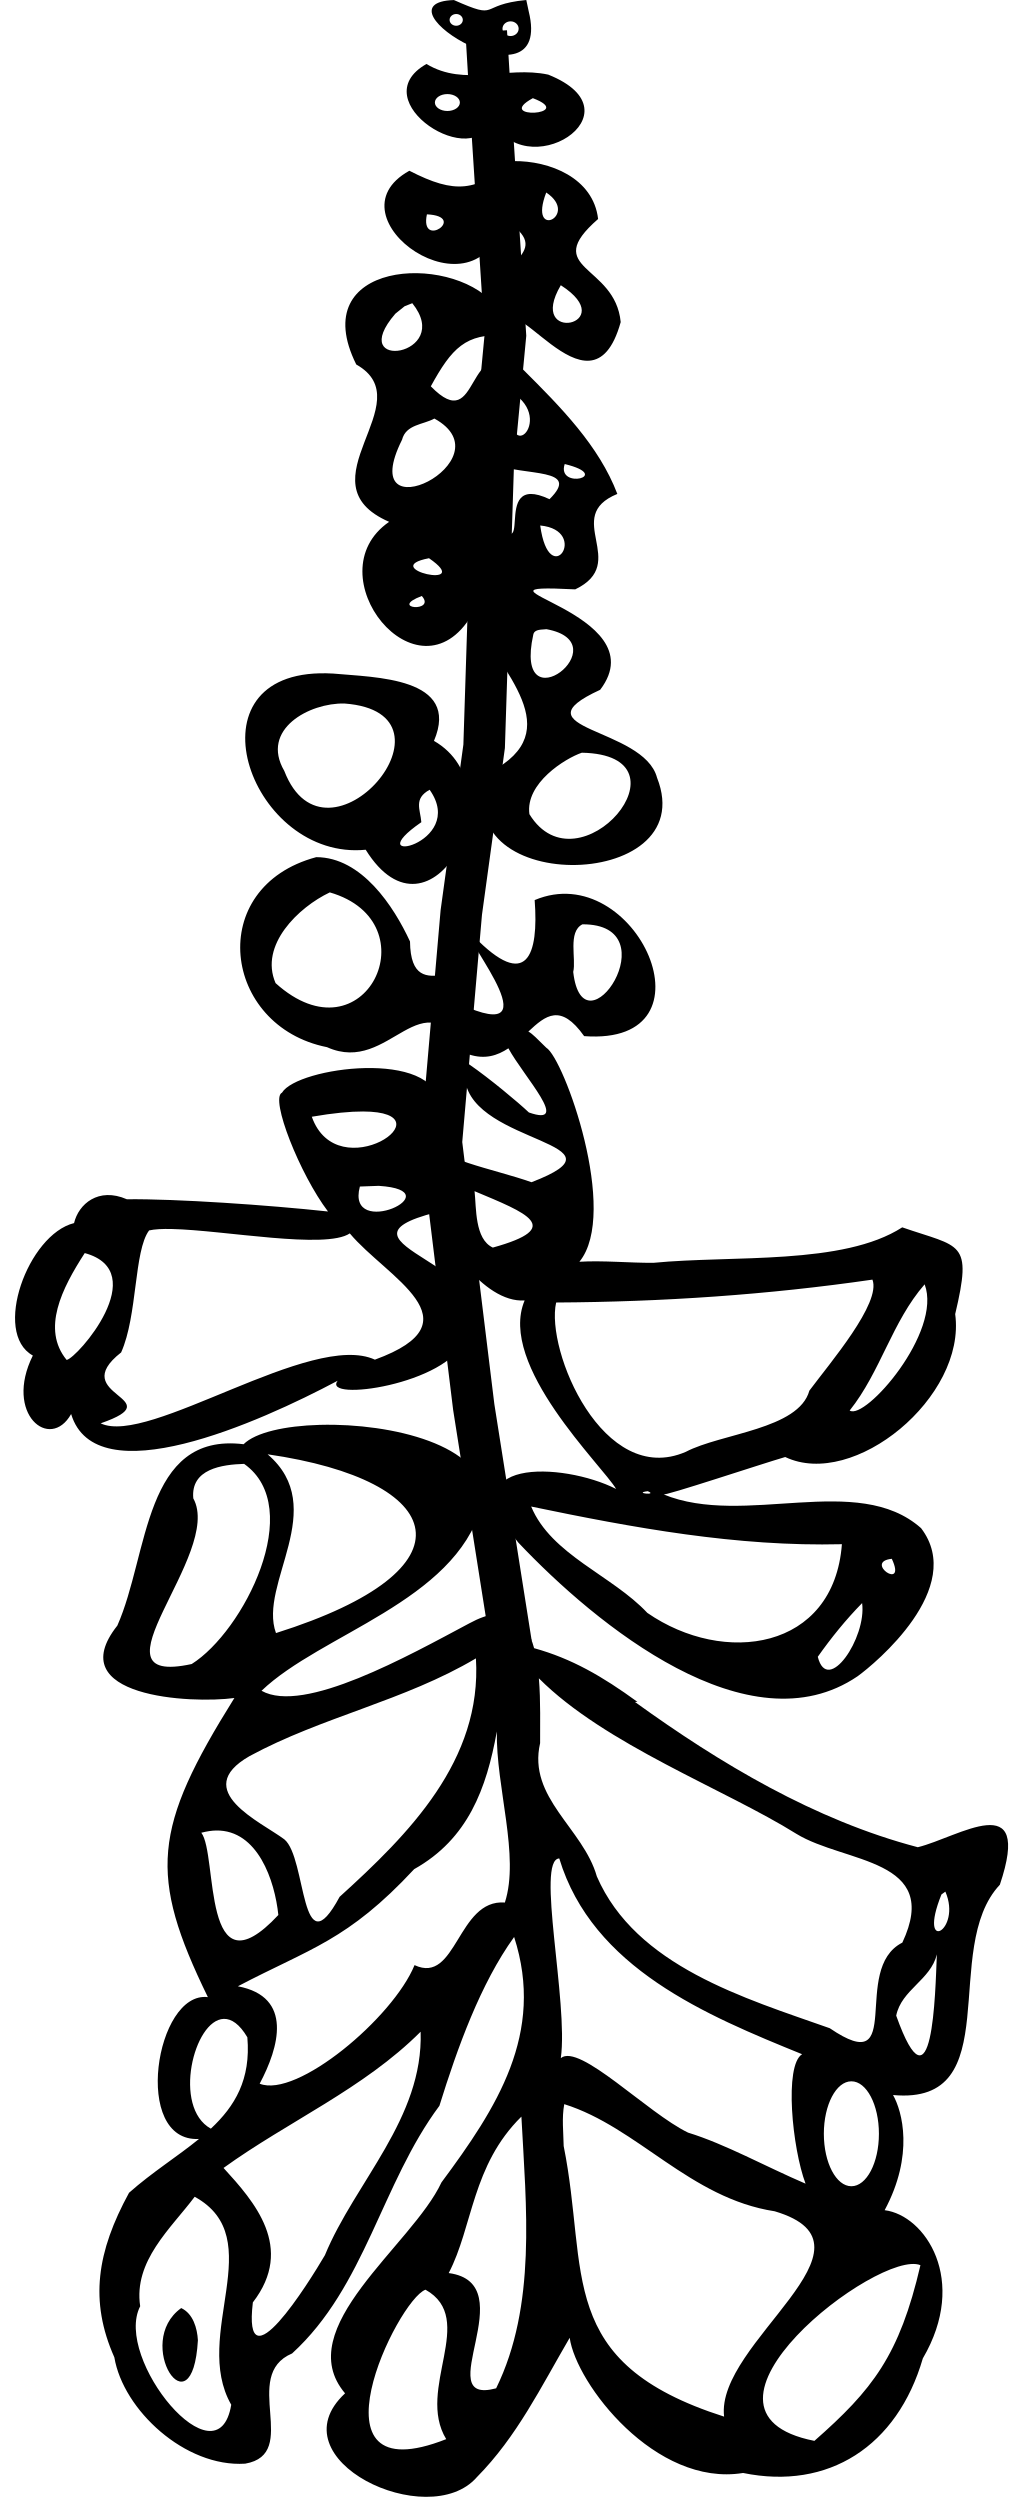
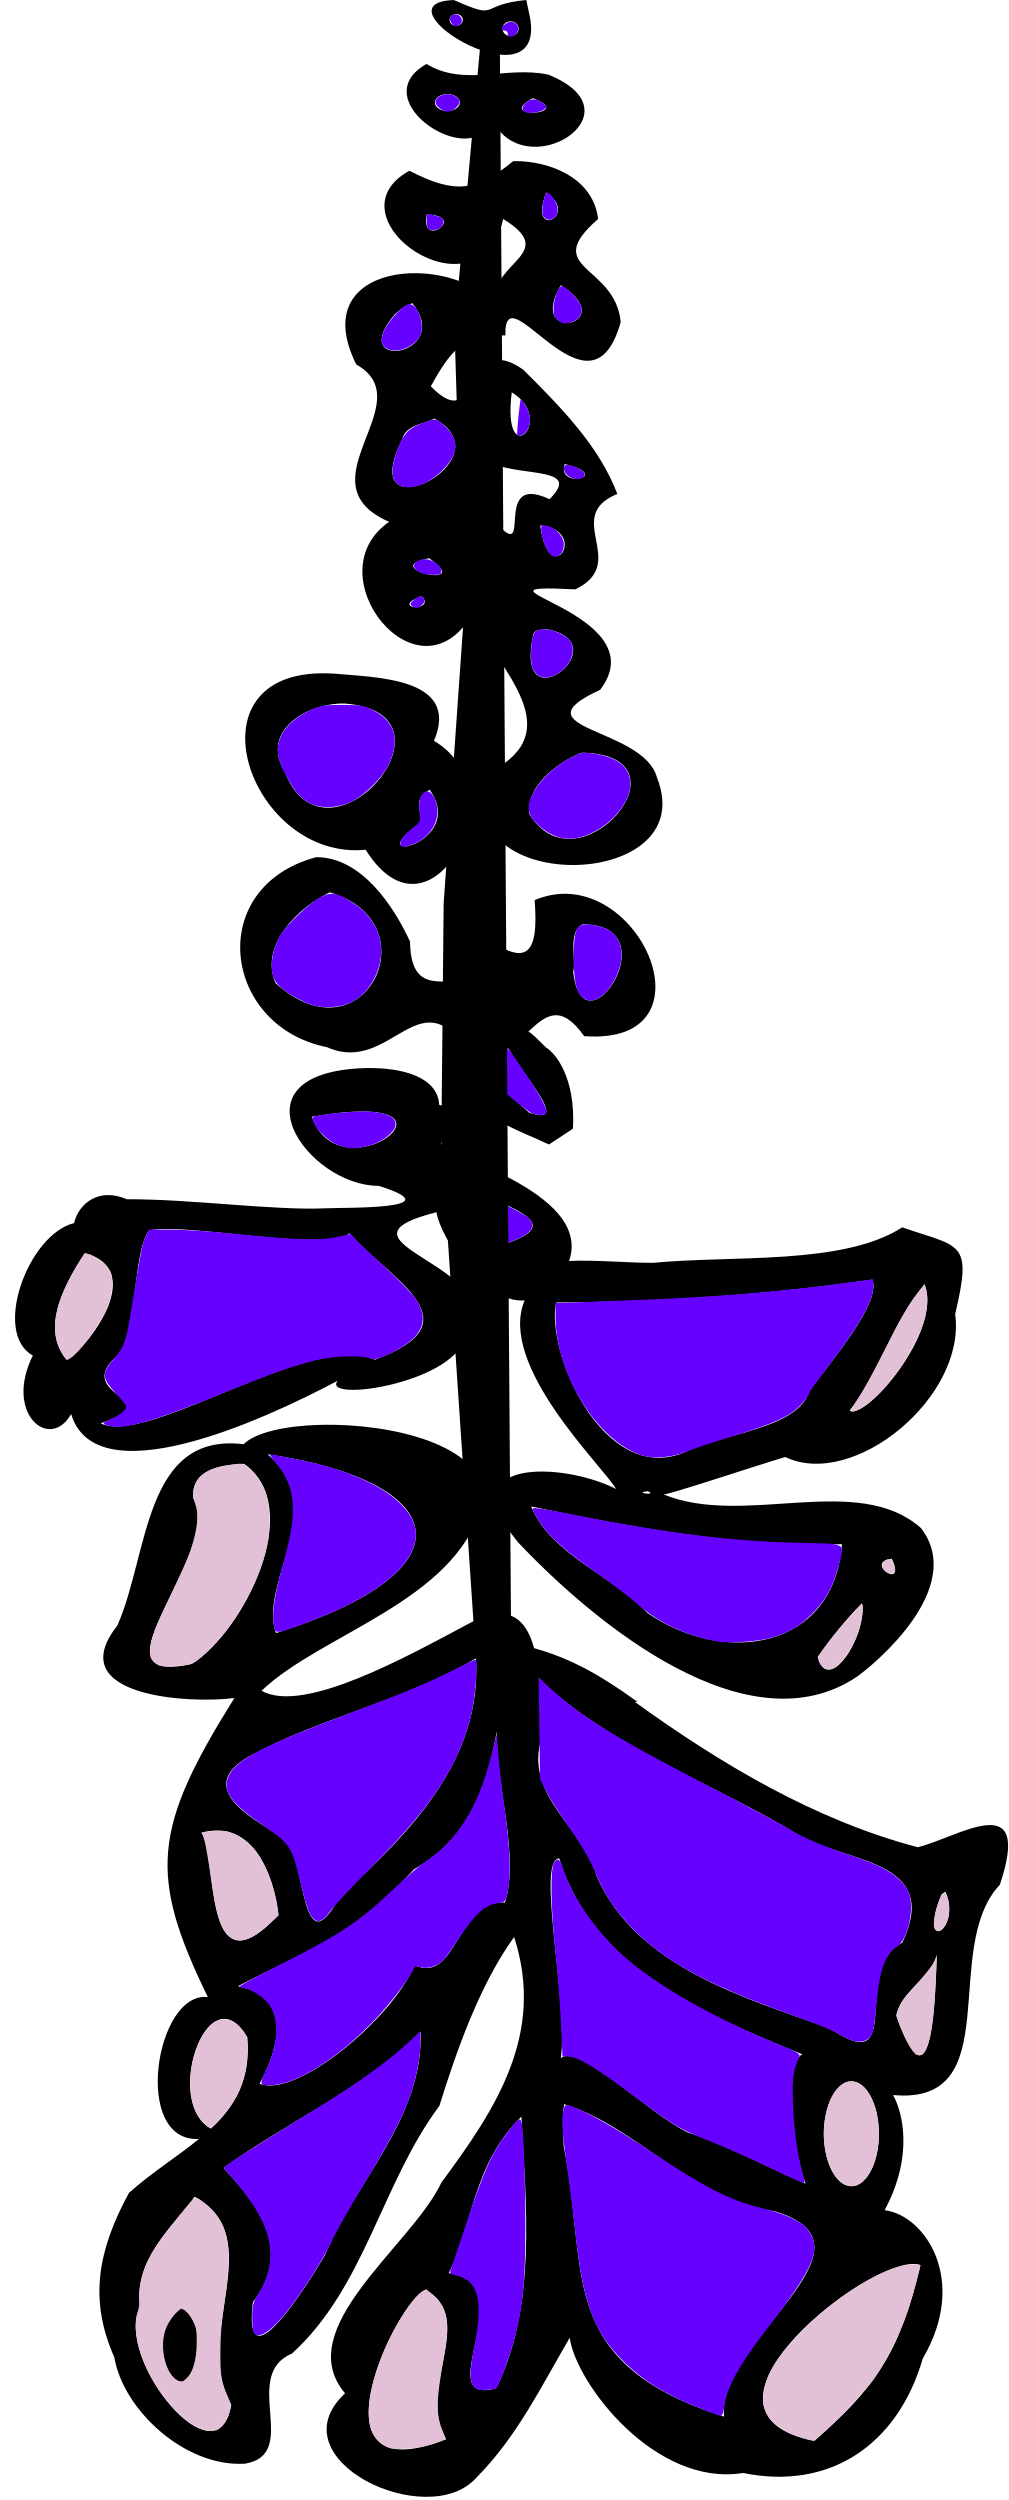
<svg xmlns="http://www.w3.org/2000/svg" version="1.1" id="svg109" xml:space="preserve" width="135.783" height="336.479" viewBox="0 0 135.783 336.479">
  <defs id="defs113" />
  <g id="g117" transform="matrix(1.333333,0,0,-1.333333,-311.3093,1029.318)">
    <g id="g119" transform="matrix(610.6,0,0,789.1,0.7,1.4)">
-       <path style="fill:#000000;stroke-width:0.48" d="M 70.834,0 C 64.186,0.634 67.424,2.809 61.092,0.006 49.737,0.391 74.585,15.382 71.158,1.521 Z m -9.432,1.885 c 0.491,5.904e-4 0.889,0.355 0.889,0.791 1e-5,0.436 -0.398,0.79 -0.889,0.791 -0.492,3.68e-4 -0.891,-0.354 -0.891,-0.791 -9e-6,-0.437 0.399,-0.791 0.891,-0.791 z m 7.316,0.988 c 0.601,-1.338e-4 1.089,0.443 1.088,0.99 -2.85e-4,0.546 -0.487,0.988 -1.088,0.988 C 68.118,4.852 67.631,4.409 67.631,3.863 67.63,3.317 68.117,2.873 68.719,2.873 Z M 57.4,8.611 c -8.79,4.973 6.821,14.842 8.74,7.285 4.282,9.41 20.545,-0.694 7.648,-5.852 C 68.103,8.831 62.565,11.731 57.4,8.611 Z m 2.814,4.051 c 0.928,-2.85e-4 1.681,0.509 1.682,1.137 0.001,0.629 -0.752,1.139 -1.682,1.139 -0.93,2.87e-4 -1.683,-0.51 -1.682,-1.139 2.81e-4,-0.628 0.753,-1.137 1.682,-1.137 z m 11.504,0.551 c 6.001,2.282 -5.371,2.923 0,0 z m -2.641,8.471 c -4.968,4.075 -7.758,4.498 -13.98,1.297 -11.329,6.277 9.412,20.702 12.627,6.488 7.526,4.651 -1.467,5.649 -1.326,11.342 -5.914,-6.778 -25.373,-5.687 -18.449,8.246 9.02,5.074 -7.634,15.928 4.424,21.178 -10.225,7.067 3.867,24.712 11.133,12.521 3.993,7.736 13.077,15.591 2.502,21.137 -7.007,16.682 28.624,16.47 22.424,0.781 C 86.641,97.851 69.174,98.178 80.779,92.84 88.782,82.311 60.161,78.449 77.424,79.324 84.853,75.742 75.599,69.548 83.088,66.479 80.619,59.99 75.468,54.784 70.4,49.734 62.38,44.155 64.787,58.989 57.984,51.996 60.796,46.872 62.666,44.825 68.023,45.15 67.75,35.969 79.454,58.052 83.541,43.35 82.795,35.535 72.644,36.326 80.5,29.475 79.864,23.948 73.983,21.609 69.078,21.684 Z m 4.441,4.227 c 4.588,3.071 -2.519,6.567 0,0 z m -16.059,2.938 c 5.578,0.265 -1.01,4.783 0,0 z m 18.02,9.539 c 8.267,5.306 -4.748,8.069 0,0 z m -19.988,2.42 c 5.695,7.079 -9.128,9.352 -2.279,1.412 l 1.246,-1.002 z m 13.389,12 c 6.135,3.723 -1.382,11.021 0,0 z m -10.414,3.527 c 10.12,5.583 -10.934,16.023 -4.354,2.848 0.529,-2.07 2.841,-2.013 4.354,-2.848 z m 7.914,6.117 c 4.316,1.694 11.916,0.445 7.578,4.734 -8.544,-4.024 -1.01,10.988 -8.643,1.48 -3.475,-1.216 1.545,-3.822 1.064,-6.215 z m 9.625,0.004 c 6.678,1.627 -1.15,3.496 0,0 z m -3.297,8.27 c 6.752,0.655 1.232,8.989 0,0 z m -7.562,3.203 c 1.943,4.04 -1.804,5.605 0,0 z m -7.406,1.203 c 6.342,4.365 -7.066,1.353 0,0 z m -0.969,5.082 c 2.002,2.242 -4.607,1.737 0,0 z m 16.779,4.469 c 10.086,1.854 -4.536,13.294 -1.775,0.736 0.156,-0.801 1.237,-0.647 1.775,-0.736 z m -30.529,5.939 c -18.042,0.439 -9.089,25.26 6.199,23.746 8.742,14.088 20.649,-8.058 9.188,-14.652 3.644,-8.585 -7.99,-8.536 -13.557,-9.059 -0.639,-0.038 -1.248,-0.049 -1.83,-0.035 z m 3.348,4.066 c 16.895,1.255 -2.446,23.757 -8.107,9.07 -3.26,-5.595 3.386,-9.188 8.107,-9.07 z m 31.939,6.621 c 15.512,0.301 -0.467,19.002 -7.055,8.271 -0.572,-4.165 4.82,-7.507 7.055,-8.271 z m -20.484,4.986 c 5.215,7.36 -10.007,10.498 -1.115,4.365 -0.143,-1.743 -1.059,-3.166 1.115,-4.365 z m -15.258,9.07 c -15.037,4.031 -12.617,22.776 1.449,25.576 8.597,3.876 12.598,-9.942 19.1,0.975 2.161,0.716 3.851,0.15 5.311,-0.822 2.089,3.844 8.519,10.647 2.758,8.635 -2.853,-2.717 -15.685,-13.069 -8.582,-4.355 1.134,8.645 22.843,8.419 8.932,13.742 -4.95,-1.765 -13.687,-3.335 -12.133,-5.357 1.929,-2.77 5.295,-3.466 -0.287,-5.055 -0.421,-7.568 -19.112,-5.085 -21.16,-1.637 -1.653,0.762 2.419,11.023 6.191,15.99 -8.05,-0.871 -20.427,-1.72 -27.074,-1.648 -3.843,-1.675 -6.501,0.664 -7.104,3.209 -6.194,1.53 -11.037,14.794 -5.547,17.826 -3.913,7.86 2.307,12.939 5.154,7.873 3.303,10.956 25.23,1.184 35.875,-4.482 -2.241,2.898 14.989,0.528 17.104,-5.6 7.559,-9.853 -20.264,-12.89 -3.805,-17.082 0.469,3.292 6.255,12.268 11.865,11.875 -3.692,8.717 10.522,22.291 12.309,25.373 -7.176,-3.651 -22.637,-4.24 -13.174,7.201 10.5,11.117 31.089,27.94 45.68,18.008 2.341,-1.69 14.664,-11.904 8.543,-19.93 -8.566,-7.611 -23.783,-0.053 -34.682,-4.555 -0.037,0.322 13.199,-4.093 16.395,-5.023 9.215,4.389 24.388,-8.066 22.877,-19.238 2.355,-9.929 0.737,-8.941 -7.129,-11.674 v 0.002 c -7.954,5.129 -22.8,3.732 -33.484,4.773 -3.158,0.023 -6.841,-0.337 -9.967,-0.143 5.404,-6.578 -2.077,-27.396 -4.463,-28.814 -1.24,-1.21 -1.824,-1.854 -2.404,-2.17 2.327,-2.177 4.345,-3.845 7.508,0.617 18.45,1.37 6.942,-24.059 -6.66,-18.312 0.554,7.407 -1.024,12.266 -8.189,4.879 -3.338,-2.018 11.063,14.463 -0.758,9.602 1.291,-9.701 -7.714,0.988 -7.832,-8.91 -2.175,-4.705 -6.494,-11.339 -12.615,-11.348 z m 1.822,4.744 c 13.808,3.997 4.695,23.035 -7.299,12.209 -2.219,-5.12 3.107,-10.227 7.299,-12.209 z m 34,4.297 c 11.961,-0.054 0.08,17.944 -1.238,6.406 0.429,-1.747 -0.762,-5.39 1.238,-6.406 z m -29.518,25.191 c 11.939,0.043 -3.441,10.484 -6.904,0.707 2.935,-0.508 5.199,-0.713 6.904,-0.707 z m 2.107,10.008 c 10.232,0.649 -4.492,7.428 -2.541,0.092 z m 12.895,0.719 c 6.997,2.939 12.201,4.891 2.457,7.59 -2.444,-1.136 -2.21,-5.35 -2.457,-7.59 z m -40.754,5.09 c 7.071,0.158 20.714,2.773 23.963,0.592 4.922,5.9 17.523,11.831 3.379,16.992 h -0.002 c -8.522,-3.917 -30.489,11.677 -36.912,8.57 9.834,-3.406 -4.74,-3.659 2.758,-9.543 2.219,-4.944 1.71,-13.672 3.764,-16.42 0.745,-0.169 1.793,-0.22 3.051,-0.191 z M 11.406,168.654 c 9.175,2.504 -1.042,14.172 -2.438,14.381 -3.393,-4.142 -0.655,-9.606 2.438,-14.381 z m 106.018,3.574 c 1.207,3.14 -5.698,11.193 -8.49,14.943 -1.438,5.214 -11.864,5.735 -16.627,8.232 -11.108,4.831 -18.908,-13.635 -17.455,-20.096 14.274,-0.083 28.454,-1.03 42.572,-3.08 z m 7.025,0.633 c 2.421,6.407 -8.023,18.355 -10.092,16.986 4.17,-5.23 5.709,-11.967 10.092,-16.986 z m -79.467,18.906 c -0.66,-0.012 -1.313,-0.01 -1.953,0.008 -4.654,0.126 -8.649,1.019 -10.244,2.605 -13.489,-1.642 -12.736,14.833 -16.992,24.412 -7.646,9.653 9.949,10.532 15.752,9.746 -10.966,17.563 -11.601,23.781 -3.566,40.26 -7.045,-0.87 -10.254,19.578 -1.197,19.088 -2.893,2.361 -6.322,4.497 -9.414,7.242 -4.325,7.932 -5.357,14.547 -1.977,22.152 1.183,7.071 9.534,14.831 17.609,14.309 7.573,-1.311 -0.695,-11.877 6.316,-14.836 9.847,-9.001 12.025,-22.854 19.826,-33.332 2.43,-7.815 5.518,-16.418 10.055,-22.721 4.192,12.984 -2.359,23.034 -9.779,33.033 -3.955,8.492 -20.384,19.656 -12.975,28.389 -9.576,8.909 11.222,18.76 17.729,11.293 5.409,-5.47 8.63,-12.137 12.504,-18.768 0.856,6.17 11.533,20.113 23.336,18.195 11.465,2.35 20.744,-3.566 24.193,-15.422 6.178,-10.543 0.3,-19.268 -5.139,-19.947 3.986,-7.432 2.365,-13.326 1.129,-15.5 15.511,1.432 6.315,-19.74 14.377,-28.303 4.466,-13.297 -5.584,-6.379 -11.043,-5.049 -13.88,-3.642 -26.629,-11.29 -38.07,-19.551 0.106,-0.007 0.226,-0.008 0.334,-0.014 -4.757,-3.46 -8.854,-5.823 -13.908,-7.227 -1.053,-3.896 -3.427,-6.227 -8.736,-3.332 -8.157,4.345 -22.286,12.274 -27.949,9.066 8.027,-7.674 25.907,-11.968 29.592,-24.748 1.788,-7.399 -9.903,-10.874 -19.809,-11.051 z m -8.963,3.969 c 24.281,3.52 28.411,15.461 1.125,24.061 -2.429,-6.619 7.318,-16.83 -1.125,-24.061 z m -3.164,1.289 c 8.377,5.913 -0.092,22.568 -7.053,26.938 -14.608,3.193 4.32,-14.859 0.213,-22.297 -0.369,-3.978 3.887,-4.547 6.84,-4.641 z m 54.318,3.678 c 1.495,0.592 -2.074,0.264 0,0 z m -15.682,2.064 c 13.77,2.864 27.691,5.425 41.822,5.07 -1.08,14.298 -15.874,16.375 -26.187,9.244 -4.724,-5.047 -12.936,-7.811 -15.635,-14.314 z m 48.537,7.033 c 2.087,4.46 -3.878,0.413 0,0 z m -3.994,5.963 c 0.628,4.681 -4.655,12.46 -5.967,7.227 1.806,-2.556 3.775,-4.992 5.967,-7.227 z m -51.979,7.439 c 0.843,13.741 -9.017,23.638 -18.344,32.094 -5.324,9.885 -4.403,-5.238 -7.441,-7.734 -3.065,-2.312 -12.752,-6.576 -4.686,-11.203 9.751,-5.286 20.843,-7.44 30.471,-13.156 z m 8.473,2.686 c 8.89,8.917 25.05,14.929 34.654,20.926 6.517,4 19.613,3.271 14.266,14.646 -7.028,3.563 0.59,18.571 -9.766,11.523 -11.464,-4.052 -26.098,-8.339 -31.354,-20.436 -1.831,-6.476 -9.331,-10.57 -7.633,-17.938 -0.02,-2.309 0.093,-5.611 -0.168,-8.723 z m -5.658,7.154 c -0.133,7.521 3.108,16.742 1.082,23.021 -6.406,-0.487 -6.47,11.095 -12.158,8.426 -2.901,7.095 -15.858,17.965 -20.844,15.959 2.594,-4.87 4.561,-11.69 -2.934,-13.111 9.742,-5.119 14.745,-6.116 23.729,-15.766 7.252,-4.066 9.727,-10.831 11.125,-18.529 z m -37.764,13.328 c 5.596,-0.075 7.885,6.766 8.357,11.373 -10.389,11.129 -8.108,-8.154 -10.369,-11.072 0.769,-0.197 1.433,-0.293 2.012,-0.301 z m 46.166,3.758 c 4.466,14.761 19.784,21.113 32.684,26.352 -2.428,1.496 -1.334,12.636 0.465,17.424 -5.387,-2.307 -10.804,-5.331 -15.813,-6.871 -5.485,-2.651 -14.625,-12.089 -17.127,-10.027 1.047,-7.512 -3.382,-26.733 -0.209,-26.877 z m 51.967,4.469 c 2.274,5.269 -3.819,8.56 -0.527,0.381 z m -1.145,8.445 c -0.221,5.21 -0.525,22.116 -5.473,8.246 0.698,-3.484 4.638,-4.796 5.473,-8.246 z m -95.963,8.682 c 1.017,-0.023 2.107,0.692 3.16,2.477 0.491,5.688 -1.684,9.281 -4.912,12.299 -5.189,-2.861 -2.298,-14.682 1.752,-14.775 z m 26.482,1.729 c 0.384,11.657 -8.813,20.204 -12.887,30.084 -2.133,3.64 -11.097,18.038 -9.693,6.344 5.7,-7.385 0.15,-13.603 -3.947,-18.094 8.705,-6.282 18.846,-10.654 26.527,-18.334 z m 57.977,6.674 c 2.046,4.5e-4 3.705,3.161 3.705,7.061 3.1e-4,3.9 -1.659,7.062 -3.705,7.062 -2.047,0.002 -3.707,-3.161 -3.707,-7.062 2.6e-4,-3.901 1.66,-7.062 3.707,-7.061 z m -38.646,3.074 c 9.882,3.108 16.913,12.668 28.328,14.42 15.549,4.62 -8.005,17.674 -6.814,27.637 -22.86,-7.304 -18.175,-19.428 -21.592,-36.418 -0.032,-1.876 -0.268,-3.774 0.078,-5.639 z m -5.768,1.68 c 0.635,12.106 2.061,25.421 -3.4,36.566 -9.153,2.453 3.938,-14.127 -6.383,-15.512 3.254,-6.224 3.111,-14.487 9.783,-21.055 z m -43.973,10.785 c 10.168,5.581 -0.456,18.593 4.92,27.992 -1.802,10.872 -15.89,-6.19 -12.256,-13.258 -0.921,-6.106 4.149,-10.483 7.336,-14.734 z m 97.68,9.208 c -2.823,12.162 -6.448,16.767 -14.27,23.646 -19.853,-3.908 8.733,-25.911 14.27,-23.646 z m -66.614,3.301 c 7.029,3.948 -1.328,13.36 2.787,20.113 -19.359,7.644 -6.57,-18.756 -2.787,-20.113 z m -32.879,2.471 c -6.499,4.655 1.51,17.046 2.246,4.334 -0.089,-1.611 -0.641,-3.581 -2.246,-4.334 z" transform="matrix(0.0012283,0,0,-9.504499e-4,0.3812348,0.9765413)" id="path123" />
+       <path style="fill:#000000;stroke-width:0.48" d="M 70.834,0 C 64.186,0.634 67.424,2.809 61.092,0.006 49.737,0.391 74.585,15.382 71.158,1.521 Z m -9.432,1.885 c 0.491,5.904e-4 0.889,0.355 0.889,0.791 1e-5,0.436 -0.398,0.79 -0.889,0.791 -0.492,3.68e-4 -0.891,-0.354 -0.891,-0.791 -9e-6,-0.437 0.399,-0.791 0.891,-0.791 z m 7.316,0.988 c 0.601,-1.338e-4 1.089,0.443 1.088,0.99 -2.85e-4,0.546 -0.487,0.988 -1.088,0.988 -0.601,1.331e-4 -1.088,-0.442 -1.088,-0.988 -9.02e-4,-0.547 0.486,-0.99 1.088,-0.99 z M 57.4,8.611 c -8.79,4.973 6.821,14.842 8.74,7.285 4.282,9.41 20.545,-0.694 7.648,-5.852 C 68.103,8.831 62.565,11.731 57.4,8.611 Z m 2.814,4.051 c 0.928,-2.85e-4 1.681,0.509 1.682,1.137 0.001,0.629 -0.752,1.139 -1.682,1.139 -0.93,2.87e-4 -1.683,-0.51 -1.682,-1.139 2.81e-4,-0.628 0.753,-1.137 1.682,-1.137 z m 11.504,0.551 c 6.001,2.282 -5.371,2.923 0,0 z m -2.641,8.471 c -4.968,4.075 -7.758,4.498 -13.98,1.297 -11.329,6.277 9.412,20.702 12.627,6.488 7.526,4.651 -1.467,5.649 -1.326,11.342 -5.914,-6.778 -25.373,-5.687 -18.449,8.246 9.02,5.074 -7.634,15.928 4.424,21.178 -10.225,7.067 3.867,24.712 11.133,12.521 3.993,7.736 13.077,15.591 2.502,21.137 -7.007,16.682 28.624,16.47 22.424,0.781 C 86.641,97.851 69.174,98.178 80.779,92.84 88.782,82.311 60.161,78.449 77.424,79.324 84.853,75.742 75.599,69.548 83.088,66.479 80.619,59.99 75.468,54.784 70.4,49.734 62.38,44.155 64.787,58.989 57.984,51.996 60.796,46.872 62.666,44.825 68.023,45.15 67.75,35.969 79.454,58.052 83.541,43.35 82.795,35.535 72.644,36.326 80.5,29.475 79.864,23.948 73.983,21.609 69.078,21.684 Z m 4.441,4.227 c 4.588,3.071 -2.519,6.567 0,0 z m -16.059,2.938 c 5.578,0.265 -1.01,4.783 0,0 z m 18.02,9.539 c 8.267,5.306 -4.748,8.069 0,0 z m -19.988,2.42 c 5.695,7.079 -9.128,9.352 -2.279,1.412 l 1.246,-1.002 z m 13.389,12 c 6.135,3.723 -1.382,11.021 0,0 z m -10.414,3.527 c 10.12,5.583 -10.934,16.023 -4.354,2.848 0.529,-2.07 2.841,-2.013 4.354,-2.848 z m 7.914,6.117 c 4.316,1.694 11.916,0.445 7.578,4.734 -8.544,-4.024 -1.01,10.988 -8.643,1.48 -3.475,-1.216 1.545,-3.822 1.064,-6.215 z m 9.625,0.004 c 6.678,1.627 -1.15,3.496 0,0 z m -3.297,8.27 c 6.752,0.655 1.232,8.989 0,0 z m -7.562,3.203 c 1.943,4.04 -1.804,5.605 0,0 z m -7.406,1.203 c 6.342,4.365 -7.066,1.353 0,0 z m -0.969,5.082 c 2.002,2.242 -4.607,1.737 0,0 z m 16.779,4.469 c 10.086,1.854 -4.536,13.294 -1.775,0.736 0.156,-0.801 1.237,-0.647 1.775,-0.736 z m -30.529,5.939 c -18.042,0.439 -9.089,25.26 6.199,23.746 8.742,14.088 20.649,-8.058 9.188,-14.652 3.644,-8.585 -7.99,-8.536 -13.557,-9.059 -0.639,-0.038 -1.248,-0.049 -1.83,-0.035 z m 3.348,4.066 c 16.895,1.255 -2.446,23.757 -8.107,9.07 -3.26,-5.595 3.386,-9.188 8.107,-9.07 z m 31.939,6.621 c 15.512,0.301 -0.467,19.002 -7.055,8.271 -0.572,-4.165 4.82,-7.507 7.055,-8.271 z m -20.484,4.986 c 5.215,7.36 -10.007,10.498 -1.115,4.365 -0.143,-1.743 -1.059,-3.166 1.115,-4.365 z m -15.258,9.07 c -15.037,4.031 -12.617,22.776 1.449,25.576 8.597,3.876 12.598,-9.942 19.1,0.975 2.161,0.716 3.851,0.15 5.311,-0.822 2.089,3.844 8.519,10.647 2.758,8.635 -2.853,-2.717 -15.685,-13.069 -8.582,-4.355 0.63,4.799 7.588,6.864 11.285,8.662 l 3.227,-2.119 c 0.389,-6.943 -2.395,-10.195 -3.596,-10.908 -1.24,-1.21 -1.824,-1.854 -2.404,-2.17 2.327,-2.177 4.345,-3.845 7.508,0.617 18.45,1.37 6.942,-24.059 -6.66,-18.312 0.554,7.407 -0.954,9.644 -8.084,3.83 -4.282,0.08 10.958,15.511 -0.863,10.65 0.627,-7.393 -7.714,0.988 -7.832,-8.91 -2.175,-4.705 -6.494,-11.339 -12.615,-11.348 z m 1.822,4.744 c 13.808,3.997 4.695,23.035 -7.299,12.209 -2.219,-5.12 3.107,-10.227 7.299,-12.209 z m 34,4.297 c 11.961,-0.054 0.08,17.944 -1.238,6.406 0.429,-1.747 -0.762,-5.39 1.238,-6.406 z m -29.246,19.348 c -18.616,0.595 -7.751,15.879 1.836,15.852 10.234,3.221 -4.54,2.894 -7.143,3.02 -6.886,0.324 -18.29,-1.263 -26.766,-1.217 -3.843,-1.675 -6.501,0.664 -7.104,3.209 -6.194,1.53 -11.037,14.794 -5.547,17.826 -3.913,7.86 2.307,12.939 5.154,7.873 3.303,10.956 25.23,1.184 35.875,-4.482 -2.241,2.898 14.989,0.528 17.104,-5.6 7.559,-9.853 -20.264,-12.89 -3.805,-17.082 0.469,3.292 6.255,12.268 11.865,11.875 -3.692,8.717 10.522,22.291 12.309,25.373 -7.176,-3.651 -22.637,-4.24 -13.174,7.201 10.5,11.117 31.089,27.94 45.68,18.008 2.341,-1.69 14.664,-11.904 8.543,-19.93 -8.566,-7.611 -23.783,-0.053 -34.682,-4.555 -0.037,0.322 13.199,-4.093 16.395,-5.023 9.215,4.389 24.388,-8.066 22.877,-19.238 2.355,-9.929 0.737,-8.941 -7.129,-11.674 v 0.002 c -7.954,5.129 -22.8,3.732 -33.484,4.773 -3.158,0.023 -8.226,-0.437 -11.352,-0.242 3.302,-9.567 -18.104,-14.419 -17.195,-15.965 1.929,-2.77 5.295,-3.466 -0.287,-5.055 -0.211,-3.784 -4.989,-5.055 -9.971,-4.949 z m -0.271,5.844 c 11.939,0.043 -3.441,10.484 -6.904,0.707 2.935,-0.508 5.199,-0.713 6.904,-0.707 z m 15.002,10.727 c 6.997,2.939 12.201,4.891 2.457,7.59 -2.444,-1.136 -2.21,-5.35 -2.457,-7.59 z m -40.754,5.09 c 7.071,0.158 20.714,2.773 23.963,0.592 4.922,5.9 17.523,11.831 3.379,16.992 h -0.002 c -8.522,-3.917 -30.489,11.677 -36.912,8.57 9.834,-3.406 -4.74,-3.659 2.758,-9.543 2.219,-4.944 1.71,-13.672 3.764,-16.42 0.745,-0.169 1.793,-0.22 3.051,-0.191 z M 11.406,168.654 c 9.175,2.504 -1.042,14.172 -2.438,14.381 -3.393,-4.142 -0.655,-9.606 2.438,-14.381 z m 106.018,3.574 c 1.207,3.14 -5.698,11.193 -8.49,14.943 -1.438,5.214 -11.864,5.735 -16.627,8.232 -11.108,4.831 -18.908,-13.635 -17.455,-20.096 14.274,-0.083 28.454,-1.03 42.572,-3.08 z m 7.025,0.633 c 2.421,6.407 -8.023,18.355 -10.092,16.986 4.17,-5.23 5.709,-11.967 10.092,-16.986 z m -79.467,18.906 c -0.66,-0.012 -1.313,-0.01 -1.953,0.008 -4.654,0.126 -8.649,1.019 -10.244,2.605 -13.489,-1.642 -12.736,14.833 -16.992,24.412 -7.646,9.653 9.949,10.532 15.752,9.746 -10.966,17.563 -11.601,23.781 -3.566,40.26 -7.045,-0.87 -10.254,19.578 -1.197,19.088 -2.893,2.361 -6.322,4.497 -9.414,7.242 -4.325,7.932 -5.357,14.547 -1.977,22.152 1.183,7.071 9.534,14.831 17.609,14.309 7.573,-1.311 -0.695,-11.877 6.316,-14.836 9.847,-9.001 12.025,-22.854 19.826,-33.332 2.43,-7.815 5.518,-16.418 10.055,-22.721 4.192,12.984 -2.359,23.034 -9.779,33.033 -3.955,8.492 -20.384,19.656 -12.975,28.389 -9.576,8.909 11.222,18.76 17.729,11.293 5.409,-5.47 8.63,-12.137 12.504,-18.768 0.856,6.17 11.533,20.113 23.336,18.195 11.465,2.35 20.744,-3.566 24.193,-15.422 6.178,-10.543 0.3,-19.268 -5.139,-19.947 3.986,-7.432 2.365,-13.326 1.129,-15.5 15.511,1.432 6.315,-19.74 14.377,-28.303 4.466,-13.297 -5.584,-6.379 -11.043,-5.049 -13.88,-3.642 -26.629,-11.29 -38.07,-19.551 0.106,-0.007 0.226,-0.008 0.334,-0.014 -4.757,-3.46 -8.854,-5.823 -13.908,-7.227 -1.053,-3.896 -3.427,-6.227 -8.736,-3.332 -8.157,4.345 -22.286,12.274 -27.949,9.066 8.027,-7.674 25.907,-11.968 29.592,-24.748 1.788,-7.399 -9.903,-10.874 -19.809,-11.051 z m -8.963,3.969 c 24.281,3.52 28.411,15.461 1.125,24.061 -2.429,-6.619 7.318,-16.83 -1.125,-24.061 z m -3.164,1.289 c 8.377,5.913 -0.092,22.568 -7.053,26.938 -14.608,3.193 4.32,-14.859 0.213,-22.297 -0.369,-3.978 3.887,-4.547 6.84,-4.641 z m 54.318,3.678 c 1.495,0.592 -2.074,0.264 0,0 z m -15.682,2.064 c 13.77,2.864 27.691,5.425 41.822,5.07 -1.08,14.298 -15.874,16.375 -26.187,9.244 -4.724,-5.047 -12.936,-7.811 -15.635,-14.314 z m 48.537,7.033 c 2.087,4.46 -3.878,0.413 0,0 z m -3.994,5.963 c 0.628,4.681 -4.655,12.46 -5.967,7.227 1.806,-2.556 3.775,-4.992 5.967,-7.227 z m -51.979,7.439 c 0.843,13.741 -9.017,23.638 -18.344,32.094 -5.324,9.885 -4.403,-5.238 -7.441,-7.734 -3.065,-2.312 -12.752,-6.576 -4.686,-11.203 9.751,-5.286 20.843,-7.44 30.471,-13.156 z m 8.473,2.686 c 8.89,8.917 25.05,14.929 34.654,20.926 6.517,4 19.613,3.271 14.266,14.646 -7.028,3.563 0.59,18.571 -9.766,11.523 -11.464,-4.052 -26.098,-8.339 -31.354,-20.436 -1.831,-6.476 -9.331,-10.57 -7.633,-17.938 -0.02,-2.309 0.093,-5.611 -0.168,-8.723 z m -5.658,7.154 c -0.133,7.521 3.108,16.742 1.082,23.021 -6.406,-0.487 -6.47,11.095 -12.158,8.426 -2.901,7.095 -15.858,17.965 -20.844,15.959 2.594,-4.87 4.561,-11.69 -2.934,-13.111 9.742,-5.119 14.745,-6.116 23.729,-15.766 7.252,-4.066 9.727,-10.831 11.125,-18.529 z m -37.764,13.328 c 5.596,-0.075 7.885,6.766 8.357,11.373 -10.389,11.129 -8.108,-8.154 -10.369,-11.072 0.769,-0.197 1.433,-0.293 2.012,-0.301 z m 46.166,3.758 c 4.466,14.761 19.784,21.113 32.684,26.352 -2.428,1.496 -1.334,12.636 0.465,17.424 -5.387,-2.307 -10.804,-5.331 -15.813,-6.871 -5.485,-2.651 -14.625,-12.089 -17.127,-10.027 1.047,-7.512 -3.382,-26.733 -0.209,-26.877 z m 51.967,4.469 c 2.274,5.269 -3.819,8.56 -0.527,0.381 z m -1.145,8.445 c -0.221,5.21 -0.525,22.116 -5.473,8.246 0.698,-3.484 4.638,-4.796 5.473,-8.246 z m -95.963,8.682 c 1.017,-0.023 2.107,0.692 3.16,2.477 0.491,5.688 -1.684,9.281 -4.912,12.299 -5.189,-2.861 -2.298,-14.682 1.752,-14.775 z m 26.482,1.729 c 0.384,11.657 -8.813,20.204 -12.887,30.084 -2.133,3.64 -11.097,18.038 -9.693,6.344 5.7,-7.385 0.15,-13.603 -3.947,-18.094 8.705,-6.282 18.846,-10.654 26.527,-18.334 z m 57.977,6.674 c 2.046,4.5e-4 3.705,3.161 3.705,7.061 2.9e-4,3.9 -1.659,7.062 -3.705,7.062 -2.047,0.002 -3.707,-3.161 -3.707,-7.062 2.6e-4,-3.901 1.66,-7.062 3.707,-7.061 z m -38.646,3.074 c 9.882,3.108 16.913,12.668 28.328,14.42 15.549,4.62 -8.005,17.674 -6.814,27.637 -22.86,-7.304 -18.175,-19.428 -21.592,-36.418 -0.032,-1.876 -0.268,-3.774 0.078,-5.639 z m -5.768,1.68 c 0.635,12.106 2.061,25.421 -3.4,36.566 -9.153,2.453 3.938,-14.127 -6.383,-15.512 3.254,-6.224 3.111,-14.487 9.783,-21.055 z m -43.973,10.785 c 10.168,5.581 -0.456,18.593 4.92,27.992 -1.802,10.872 -15.89,-6.19 -12.256,-13.258 -0.921,-6.106 4.149,-10.483 7.336,-14.734 z m 96.389,9.059 c 0.509,-0.038 0.945,0.009 1.291,0.15 -2.823,12.162 -6.447,16.768 -14.27,23.646 -18.612,-3.664 5.348,-23.231 12.979,-23.797 z m -65.322,3.451 c 7.029,3.948 -1.328,13.36 2.787,20.113 -19.359,7.644 -6.57,-18.756 -2.787,-20.113 z m -32.879,2.471 c -6.499,4.655 1.51,17.046 2.246,4.334 -0.089,-1.611 -0.641,-3.581 -2.246,-4.334 z" transform="matrix(0.0012283,0,0,-9.504499e-4,0.3812348,0.9765413)" id="path123" />
    </g>
-     <path style="fill:none;stroke:#000000;stroke-width:4.2;stroke-linecap:butt;stroke-linejoin:miter;stroke-opacity:1;stroke-miterlimit:4;stroke-dasharray:none" d="m 285.079,606.045 -3.775,23.911 -3.272,26.715 2.014,23.204 2.307,16.78 0.914,28.495 1.232,12.977 -1.412,21.94 -0.524,8.742" id="path167" />
+     <g id="g1109" style="fill:#fe00ff;fill-opacity:1" />
+     <path id="path1128" transform="matrix(0.75,0,0,-0.75,233.482,771.9887)" style="fill:#6600ff;fill-opacity:1;stroke-width:0;stroke-miterlimit:4;stroke-dasharray:none" d="m 69.616,58.548 c -0.098,-0.158 0.36,-4.788 0.473,-4.788 0.162,0 0.85,1.069 1.052,1.636 0.373,1.045 0.192,2.192 -0.451,2.863 -0.356,0.371 -0.928,0.525 -1.074,0.289 z M 65.445,167.158 c -0.839,-0.997 -1.199,-2.184 -1.465,-4.82 -0.139,-1.376 -0.1,-1.888 0.142,-1.888 0.594,0 6.286,2.801 6.94,3.415 1.24,1.165 0.502,2.23 -2.253,3.25 -2.639,0.977 -2.578,0.976 -3.363,0.043 z m 6.113,-17.332 c -0.308,-0.133 -1.629,-1.141 -2.936,-2.241 -1.307,-1.1 -3.1,-2.525 -3.984,-3.167 -1.131,-0.821 -1.587,-1.329 -1.538,-1.716 0.06,-0.473 0.301,-0.553 1.747,-0.577 1.012,-0.017 2.049,-0.223 2.613,-0.52 0.514,-0.271 0.964,-0.452 0.999,-0.402 3.803,5.375 5.389,8.085 5.05,8.633 -0.201,0.325 -1.187,0.32 -1.95,-0.01 z m -6.54,-13.483 -1.227,-0.271 0.197,-3.111 c 0.108,-1.711 0.268,-3.467 0.355,-3.902 0.155,-0.775 0.179,-0.757 1.148,0.828 1.169,1.913 2.278,4.468 2.281,5.255 0.005,1.24 -0.863,1.619 -2.754,1.201 z M 55.477,81.576 c -0.358,-0.24 -0.323,-0.362 0.241,-0.835 0.804,-0.674 1.121,-0.696 1.352,-0.094 0.108,0.282 -0.025,0.607 -0.342,0.839 -0.615,0.45 -0.703,0.456 -1.25,0.089 z m 1.398,-4.383 c -1.551,-0.57 -1.542,-1.56 0.016,-1.903 0.988,-0.217 2.501,0.727 2.501,1.561 0,0.442 -0.191,0.536 -1.049,0.518 -0.577,-0.012 -1.238,-0.091 -1.468,-0.176 z M 61.152,1.93 c -0.567,0.074 -0.795,0.689 -0.359,1.215 0.396,0.477 0.55,0.5 1.074,0.168 0.566,-0.359 0.266,-1.277 -0.451,-1.379 -0.094,-0.013 -0.183,-0.014 -0.264,-0.004 z m 7.75,1.012 c -0.247,-0.027 -0.523,0.037 -0.797,0.229 -0.699,0.49 -0.788,0.951 -0.184,0.951 0.231,0 0.42,0.187 0.42,0.418 0,0.503 0.596,0.551 1.062,0.084 0.705,-0.705 0.238,-1.601 -0.502,-1.682 z m -8.695,9.734 c -0.235,-7.64e-4 -0.469,0.036 -0.682,0.117 -1.017,0.387 -1.194,1.098 -0.428,1.719 0.35,0.284 0.861,0.516 1.135,0.516 0.781,0 1.799,-0.96 1.592,-1.5 -0.195,-0.509 -0.912,-0.849 -1.617,-0.852 z m 11.662,0.701 c -0.375,-0.008 -0.729,0.138 -1.059,0.436 -0.646,0.584 -0.654,1.132 -0.021,1.311 0.688,0.194 2.039,-0.037 2.512,-0.43 0.337,-0.279 0.297,-0.409 -0.254,-0.832 -0.409,-0.314 -0.803,-0.476 -1.178,-0.484 z m 1.799,12.557 c -0.428,0 -0.887,2.488 -0.568,3.084 0.586,1.094 1.953,0.488 1.953,-0.865 0,-0.726 -0.932,-2.219 -1.385,-2.219 z m -15.939,2.871 c -0.256,-0.006 -0.293,0.2 -0.293,0.84 0,0.523 0.083,1.034 0.186,1.137 0.304,0.304 1.353,0.213 1.715,-0.148 0.493,-0.493 0.41,-1.285 -0.152,-1.441 -0.269,-0.075 -0.773,-0.219 -1.119,-0.318 -0.141,-0.041 -0.25,-0.066 -0.336,-0.068 z m 17.861,9.713 c -0.442,0 -1.096,1.82 -1.096,3.053 0,0.832 0.156,1.221 0.621,1.547 0.723,0.506 1.042,0.532 2,0.168 1.032,-0.392 1.42,-1.272 1.004,-2.277 -0.348,-0.839 -2.024,-2.49 -2.529,-2.49 z m -20.436,2.414 c -0.075,-0.006 -0.151,-2.87e-4 -0.227,0.02 -0.893,0.233 -3.015,2.715 -3.389,3.963 -0.305,1.02 -0.286,1.218 0.162,1.713 1.058,1.169 3.911,0.341 4.832,-1.404 0.729,-1.382 -0.254,-4.205 -1.379,-4.291 z m 3.416,15.545 c -0.364,-0.034 -0.825,0.146 -1.777,0.502 -1.824,0.682 -2.431,1.322 -3.273,3.451 -0.89,2.249 -0.904,3.981 -0.039,4.682 1.339,1.085 3.957,0.289 6.1,-1.854 2.245,-2.245 2.304,-4.146 0.188,-6.004 -0.566,-0.497 -0.833,-0.744 -1.197,-0.777 z m 17.75,6.092 c -0.646,0 -0.515,1.027 0.193,1.523 0.932,0.653 2.176,0.476 2.176,-0.309 0,-0.407 -1.575,-1.215 -2.369,-1.215 z m -3.242,8.111 c -0.626,-10e-7 0.023,2.772 0.896,3.824 0.767,0.924 1.918,0.191 1.918,-1.223 0,-1.242 -1.47,-2.602 -2.814,-2.602 z M 73.25,84.689 c -0.575,-0.019 -1.037,0.11 -1.27,0.391 -0.504,0.607 -0.707,3.874 -0.301,4.854 0.185,0.448 0.612,0.945 0.947,1.105 1.641,0.786 4.408,-1.337 4.467,-3.428 0.033,-1.155 -0.444,-1.765 -1.9,-2.428 C 74.512,84.873 73.825,84.708 73.25,84.689 Z M 46.109,94.873 c -2.431,-0.002 -3,0.092 -4.348,0.725 -2.104,0.987 -3.494,2.27 -4.059,3.748 -0.573,1.502 -0.399,2.687 0.721,4.904 1.074,2.128 2.12,3.317 3.479,3.955 1.442,0.678 3.764,0.538 5.465,-0.33 1.757,-0.896 4.083,-3.209 4.891,-4.863 1.613,-3.304 1,-5.77 -1.814,-7.301 -1.416,-0.77 -1.76,-0.836 -4.334,-0.838 z m 32.398,6.443 c -0.509,0.046 -0.935,0.259 -1.816,0.729 -3.028,1.614 -5.53,4.637 -5.547,6.701 -0.01,1.206 1.32,2.703 3.209,3.611 1.622,0.78 3.323,0.701 5.314,-0.25 2.911,-1.389 5.174,-4.27 5.174,-6.586 0,-2.187 -1.591,-3.548 -4.74,-4.055 -0.43,-0.069 -0.759,-0.121 -1.037,-0.145 -0.208,-0.018 -0.387,-0.021 -0.557,-0.006 z m -21.018,5.195 c -0.677,-0.01 -1.259,1.125 -1.041,2.713 0.185,1.347 0.173,1.38 -0.955,2.273 -1.24,0.982 -1.818,1.823 -1.551,2.256 0.231,0.374 0.54,0.345 1.748,-0.16 2.7,-1.128 3.921,-3.96 2.715,-6.293 -0.281,-0.543 -0.608,-0.784 -0.916,-0.789 z m -12.855,13.787 c -0.46,0.006 -0.902,0.154 -1.432,0.424 -1.504,0.767 -4.645,3.732 -5.5,5.191 -0.955,1.63 -1.378,3.91 -0.992,5.344 0.34,1.264 1.69,2.402 4.275,3.605 1.037,0.483 1.975,0.693 3.104,0.695 2.919,0.005 5.002,-1.296 6.33,-3.953 1.868,-3.739 0.732,-7.737 -2.857,-10.059 -1.348,-0.872 -2.162,-1.258 -2.928,-1.248 z m 34.268,4.123 c -1.418,0.003 -1.658,0.877 -1.674,4.367 -0.015,3.321 0.341,4.864 1.266,5.512 0.82,0.575 1.351,0.529 2.432,-0.209 1.276,-0.871 2.523,-3.193 2.693,-5.018 0.248,-2.661 -1.157,-4.265 -4.035,-4.605 -0.253,-0.03 -0.479,-0.047 -0.682,-0.047 z m -29.762,25.178 c -2.522,-0.01 -7.088,0.487 -7.088,0.834 0,1.103 1.959,3.173 3.535,3.734 1.423,0.507 2.486,0.502 4.25,-0.021 1.762,-0.523 3.402,-1.876 3.402,-2.807 0,-0.95 -1.025,-1.502 -3.162,-1.701 -0.258,-0.024 -0.577,-0.038 -0.938,-0.039 z m 68.291,22.598 c -0.072,0 -1.488,0.185 -3.146,0.41 -9.489,1.291 -18.174,1.989 -30.352,2.439 l -9.16,0.338 0.004,1.971 c 0.016,7.555 5.643,16.575 11.543,18.504 1.644,0.537 4.201,0.319 6.213,-0.527 0.923,-0.388 3.628,-1.293 6.012,-2.01 5.572,-1.675 7.817,-2.706 9.234,-4.244 0.613,-0.665 1.113,-1.347 1.113,-1.518 0,-0.17 0.986,-1.589 2.191,-3.152 4.461,-5.788 6.456,-9.274 6.471,-11.303 0.004,-0.5 -0.051,-0.908 -0.123,-0.908 z m -80.988,23.559 c -0.209,0.019 -0.02,0.274 0.682,1.131 2.722,3.322 2.97,6.416 1.068,13.271 -1.273,4.587 -1.639,6.96 -1.332,8.598 0.229,1.221 0.183,1.225 4.354,-0.334 8.978,-3.357 14.069,-7.236 14.703,-11.201 0.716,-4.481 -5.884,-8.924 -16.102,-10.836 -1.307,-0.245 -2.673,-0.508 -3.035,-0.584 -0.154,-0.032 -0.268,-0.051 -0.338,-0.045 z m 35.35,7.225 c -0.063,0.004 -0.096,0.014 -0.096,0.031 0,0.469 0.796,1.8 1.781,2.979 1.385,1.658 3.45,3.372 7.309,6.068 1.846,1.29 4.208,3.104 5.252,4.031 2.709,2.406 6.709,4.226 10.688,4.865 1.678,0.27 5.877,-0.077 7.436,-0.615 2.345,-0.809 3.291,-1.37 4.93,-2.92 1.891,-1.789 3.017,-3.756 3.721,-6.506 0.881,-3.445 1.511,-3.098 -5.947,-3.281 -8.796,-0.216 -18.072,-1.41 -30.482,-3.926 -2.254,-0.457 -4.151,-0.753 -4.59,-0.727 z M 63.998,223.375 c -0.128,0 -1.438,0.62 -2.912,1.377 -3.163,1.625 -6.789,3.128 -14.418,5.982 -11.436,4.279 -15.009,6.169 -15.957,8.438 -0.806,1.93 0.413,3.583 4.91,6.662 3.453,2.364 3.734,2.81 4.879,7.768 0.412,1.781 0.994,3.645 1.297,4.143 0.739,1.216 1.534,1.07 2.623,-0.482 0.467,-0.666 3.06,-3.434 5.76,-6.152 7.914,-7.967 11.357,-13.179 13.152,-19.904 0.587,-2.2 1.066,-7.83 0.666,-7.83 z m 8.502,2.404 0.088,6.838 0.088,6.838 0.854,1.678 c 0.469,0.923 1.893,3.149 3.164,4.947 1.347,1.905 2.71,4.23 3.268,5.572 1.285,3.094 2.443,4.944 4.516,7.215 4.365,4.783 10.172,8.05 21.619,12.158 2.846,1.021 5.552,2.07 6.014,2.33 0.461,0.26 1.278,0.693 1.816,0.963 1.291,0.647 2.393,0.638 3.057,-0.025 0.556,-0.556 0.628,-0.926 1.131,-5.893 0.344,-3.396 1.212,-5.561 2.547,-6.35 1.605,-0.948 2.558,-5.636 1.541,-7.578 -0.986,-1.883 -3.244,-3.3 -7.436,-4.67 -4.012,-1.311 -6.389,-2.333 -9.053,-3.895 -1.405,-0.824 -6.078,-3.321 -10.385,-5.549 -12.68,-6.558 -17.24,-9.387 -21.482,-13.328 z m -5.646,7.568 -0.781,3.109 c -1.723,6.859 -4.62,11.427 -9.057,14.285 -0.615,0.396 -2.507,2.046 -4.203,3.666 -4.286,4.093 -7.135,6.004 -14.324,9.611 -3.422,1.717 -6.222,3.217 -6.223,3.332 -4.7e-4,0.115 0.193,0.209 0.43,0.209 0.755,0 2.551,1.066 3.303,1.959 1.707,2.029 1.546,5.66 -0.426,9.586 -0.292,0.582 -0.446,1.197 -0.342,1.365 0.12,0.195 0.755,0.246 1.752,0.143 3.355,-0.346 8.566,-3.698 13.238,-8.518 2.342,-2.415 5.537,-6.655 5.537,-7.348 10e-7,-0.123 0.391,-0.112 0.871,0.025 1.021,0.293 2.328,-0.16 3.162,-1.096 0.296,-0.333 1.304,-1.754 2.238,-3.158 1.981,-2.978 3.269,-4.128 4.865,-4.342 1.102,-0.148 1.145,-0.193 1.432,-1.529 0.471,-2.197 0.337,-5.863 -0.41,-11.277 -0.382,-2.769 -0.778,-6.157 -0.879,-7.529 z m 8.15,16.939 c -0.119,0.027 -0.245,0.144 -0.389,0.338 -0.581,0.787 -0.511,5.842 0.174,12.461 0.31,2.999 0.642,7.309 0.736,9.578 l 0.172,4.125 h 0.742 c 1.279,0 3.546,1.358 8.838,5.287 5.643,4.19 6.212,4.526 10.471,6.191 1.615,0.631 5.013,2.136 7.551,3.344 2.538,1.208 4.724,2.205 4.857,2.217 0.133,0.012 0.157,-0.263 0.055,-0.609 -0.801,-2.698 -1.324,-6.175 -1.461,-9.717 -0.155,-3.998 -0.086,-4.533 0.854,-6.723 0.145,-0.338 -0.461,-0.689 -2.828,-1.637 -8.146,-3.262 -15.955,-7.666 -20.492,-11.557 -3.629,-3.112 -7.134,-7.992 -8.281,-11.533 -0.37,-1.141 -0.621,-1.684 -0.881,-1.762 -0.039,-0.012 -0.077,-0.013 -0.117,-0.004 z m -18.408,23.061 -1.607,1.533 c -2.138,2.036 -6.466,5.226 -10.42,7.68 -1.768,1.097 -5.354,3.322 -7.969,4.943 -2.615,1.622 -5.151,3.246 -5.635,3.607 l -0.879,0.658 1.557,1.809 c 5.18,6.018 6.055,10.533 2.982,15.4 -0.524,0.83 -0.682,1.462 -0.682,2.74 0,0.913 0.077,1.86 0.17,2.104 0.364,0.948 1.57,0.495 3.234,-1.217 1.98,-2.036 5.806,-7.765 7.205,-10.787 0.57,-1.231 2.514,-4.678 4.32,-7.662 3.562,-5.884 5.105,-8.79 6.176,-11.635 0.894,-2.376 1.547,-5.576 1.547,-7.58 z m 19.646,9.979 c -0.254,0.022 -0.341,0.284 -0.463,1.047 -0.21,1.314 -0.077,2.929 0.688,8.357 0.292,2.076 0.731,5.6 0.975,7.83 1.039,9.498 2.499,13.363 6.545,17.34 2.508,2.465 5.468,4.303 9.691,6.016 1.677,0.68 3.189,1.241 3.359,1.246 0.171,0.005 0.388,-0.651 0.482,-1.459 0.257,-2.203 2.037,-5.486 5.193,-9.578 6.977,-9.046 7.978,-11.383 6.006,-14.033 -0.857,-1.152 -2.897,-2.086 -6.523,-2.99 -4.028,-1.004 -7.489,-2.779 -14.277,-7.326 -5.023,-3.364 -9.467,-5.868 -11.359,-6.4 -0.129,-0.036 -0.232,-0.056 -0.316,-0.049 z m -6.334,1.934 c -0.297,0.007 -0.804,0.704 -1.736,1.916 -1.912,2.485 -3.039,4.983 -5.301,11.748 -1.15,3.439 -2.162,6.454 -2.248,6.701 -0.116,0.332 0.069,0.496 0.703,0.623 3.029,0.606 3.751,3.277 2.541,9.414 -0.832,4.219 -0.714,5.487 0.559,5.969 0.341,0.129 2.267,-0.022 2.418,-0.189 0.251,-0.278 1.64,-4.024 2.166,-5.84 1.318,-4.547 1.685,-7.895 1.697,-15.461 0.006,-3.845 -0.095,-8.851 -0.227,-11.125 -0.153,-2.636 -0.19,-3.765 -0.572,-3.756 z M 14.227,191.784 c -0.487,-0.199 -0.397,-0.3 0.699,-0.783 0.692,-0.305 1.489,-0.812 1.771,-1.127 0.503,-0.563 0.485,-0.603 -1.049,-2.271 -1.977,-2.15 -2.016,-2.742 -0.313,-4.737 1.439,-1.686 1.643,-2.282 2.408,-7.034 1.157,-7.188 1.401,-8.42 1.855,-9.372 l 0.465,-0.976 2.955,0.005 c 1.625,0.003 5.346,0.246 8.268,0.54 8.559,0.861 11.727,0.97 13.983,0.48 l 1.958,-0.425 0.699,0.781 c 0.385,0.43 2.166,2.119 3.958,3.754 1.792,1.635 3.649,3.561 4.125,4.28 1.985,2.997 0.677,5.435 -4.032,7.517 -1.203,0.532 -1.679,0.617 -2.248,0.401 -1.174,-0.446 -4.854,-0.31 -7.257,0.268 -2.838,0.683 -6.098,1.831 -11.746,4.137 -10.588,4.323 -14.463,5.394 -16.5,4.561 z" />
+     <path style="fill:#000000;fill-opacity:1;stroke:none;stroke-width:4.2;stroke-linecap:butt;stroke-linejoin:miter;stroke-miterlimit:4;stroke-dasharray:none;stroke-opacity:1" d="m 285.079,606.045 -3.555,-1.459 -3.493,52.085 0.234,24.094 2.252,32.123 -0.81,14.635 -0.348,11.338 2.678,29.386 1.888,1.086" id="path167" />
+     <path id="path1170" transform="matrix(0.75,0,0,-0.75,233.482,771.9887)" style="fill:#e2c0d5;fill-opacity:1;stroke:none;stroke-width:0;stroke-miterlimit:4;stroke-dasharray:none;stroke-opacity:1" d="m 8.316,182.098 c -1.682,-2.911 -1.079,-6.447 1.99,-11.683 0.5,-0.853 1.02,-1.594 1.154,-1.645 0.703,-0.27 2.993,1.388 3.454,2.499 0.351,0.847 0.156,3.236 -0.376,4.601 -0.916,2.353 -4.537,7.07 -5.428,7.07 -0.17,0 -0.527,-0.378 -0.794,-0.84 z m 106.214,7.843 c -0.067,-0.067 0.368,-0.846 0.967,-1.732 0.598,-0.886 2.022,-3.465 3.163,-5.73 2.384,-4.729 3.614,-6.871 4.885,-8.507 l 0.898,-1.155 0.232,0.859 c 0.289,1.072 0.121,2.867 -0.426,4.544 -1.284,3.931 -5.096,9.225 -7.987,11.092 -0.883,0.57 -1.549,0.812 -1.732,0.63 z m -93.687,33.788 c -0.589,-0.526 -0.656,-0.693 -0.636,-1.578 0.032,-1.394 0.595,-2.924 2.711,-7.36 2.302,-4.827 2.796,-6.037 3.278,-8.024 0.451,-1.862 0.478,-3.256 0.084,-4.351 -0.404,-1.121 -0.354,-2.053 0.16,-2.959 0.678,-1.198 1.936,-1.868 4.2,-2.238 1.738,-0.284 1.956,-0.284 2.436,-2.5e-4 0.84,0.497 2.127,2.194 2.615,3.449 0.547,1.407 0.743,4.713 0.396,6.703 -0.823,4.729 -3.907,10.583 -7.497,14.234 -2.277,2.315 -2.663,2.516 -5.051,2.622 -2.035,0.09 -2.038,0.09 -2.695,-0.498 z m 31.582,105.752 c -0.935,-0.303 -1.852,-1.138 -2.326,-2.118 -1.153,-2.381 -0.121,-7.736 2.489,-12.926 1.415,-2.812 3.242,-5.402 4.216,-5.976 l 0.586,-0.345 0.998,0.897 c 1.889,1.698 2.201,3.683 1.326,8.431 -1.025,5.564 -1.053,7.662 -0.127,9.755 0.226,0.512 0.364,1.007 0.306,1.102 -0.058,0.094 -0.836,0.4 -1.729,0.68 -1.761,0.552 -4.77,0.814 -5.739,0.5 z m -25.053,-2.452 c -1.199,-0.324 -2.423,-1.199 -3.968,-2.836 -3.796,-4.024 -5.972,-9.879 -4.852,-13.055 0.156,-0.443 0.235,-1.162 0.181,-1.656 -0.128,-1.177 0.39,-3.518 1.125,-5.09 0.796,-1.702 1.812,-3.171 4.295,-6.215 1.682,-2.062 2.118,-2.489 2.391,-2.342 0.817,0.44 2.086,1.604 2.719,2.494 1.651,2.322 1.895,5.287 0.952,11.565 -0.417,2.774 -0.55,4.399 -0.554,6.724 -0.004,3.224 0.121,3.966 1.009,5.964 0.485,1.092 0.49,1.146 0.189,2.179 -0.307,1.055 -1.302,2.337 -1.814,2.337 -0.141,0 -0.375,0.038 -0.52,0.086 -0.145,0.047 -0.664,-0.023 -1.154,-0.155 z m -2.173,-7.021 c 0.812,-0.812 1.266,-2.513 1.276,-4.775 0.007,-1.678 -0.05,-1.989 -0.537,-2.913 -0.3,-0.569 -0.772,-1.183 -1.048,-1.364 -0.49,-0.321 -0.52,-0.313 -1.193,0.34 -0.38,0.368 -0.927,1.153 -1.216,1.744 -1.314,2.685 -0.075,7.362 1.991,7.52 0.09,0.007 0.417,-0.241 0.728,-0.551 z m 2.012,-34.521 c -1.741,-1.889 -2.12,-5.749 -0.919,-9.363 1.487,-4.476 4.306,-5.703 6.415,-2.791 0.564,0.778 0.599,0.935 0.599,2.645 0,2.122 -0.481,4.244 -1.354,5.973 -0.868,1.719 -3.097,4.411 -3.652,4.411 -0.155,0 -0.645,-0.393 -1.088,-0.874 z m 3.967,-24.625 c -1.404,-0.877 -1.99,-2.612 -2.82,-8.346 -0.331,-2.285 -0.729,-4.523 -0.883,-4.972 -0.155,-0.449 -0.234,-0.864 -0.176,-0.922 0.058,-0.058 0.816,-0.138 1.684,-0.177 1.445,-0.066 1.684,-0.019 2.839,0.549 0.794,0.391 1.599,0.997 2.174,1.636 1.555,1.729 2.975,5.192 3.379,8.237 l 0.124,0.938 -1.213,1.123 c -2.248,2.082 -3.882,2.7 -5.108,1.934 z m 94.572,-1.407 c -0.31,-0.975 0.704,-4.575 1.322,-4.694 0.515,-0.099 0.876,1.915 0.577,3.212 -0.359,1.554 -1.575,2.503 -1.899,1.481 z m -2.406,17.089 c -0.635,-0.259 -2.633,-4.315 -2.633,-5.345 0,-0.859 0.93,-2.312 2.726,-4.257 0.974,-1.055 1.968,-2.301 2.21,-2.769 l 0.439,-0.851 -0.123,2.966 c -0.319,7.656 -1.136,10.859 -2.618,10.255 z m -9.885,17.343 c -1.844,-1.124 -2.989,-5.061 -2.46,-8.461 0.316,-2.029 0.932,-3.534 1.805,-4.407 0.937,-0.937 1.711,-1.13 2.681,-0.67 2.642,1.254 3.705,7.471 1.941,11.35 -1.033,2.271 -2.501,3.081 -3.966,2.187 z m -5.996,34.08 c -2.12,-0.722 -3.525,-1.741 -4.221,-3.061 -0.505,-0.958 -0.555,-1.221 -0.478,-2.478 0.162,-2.642 1.755,-5.276 5.374,-8.887 4.82,-4.81 10.879,-8.489 14.402,-8.745 0.734,-0.053 1.334,-0.018 1.333,0.078 -0.004,0.412 -1.026,4.144 -1.677,6.127 -0.958,2.917 -3.172,7.306 -4.779,9.472 -1.75,2.36 -7.416,8.011 -8.026,8.004 -0.246,-0.003 -1.114,-0.232 -1.929,-0.51 z m 11.71,-116.466 c -0.807,-0.565 -0.396,-1.67 0.62,-1.67 0.335,0 0.813,1.252 0.646,1.689 -0.144,0.376 -0.713,0.367 -1.266,-0.019 z m -8.451,12.834 c -0.75,-0.75 -0.744,-1.23 0.031,-2.314 1.623,-2.271 4.895,-6.059 5.232,-6.059 0.256,0 0.214,0.884 -0.12,2.472 -0.614,2.925 -2.842,6.229 -4.2,6.229 -0.339,0 -0.763,-0.147 -0.943,-0.327 z" />
  </g>
</svg>
